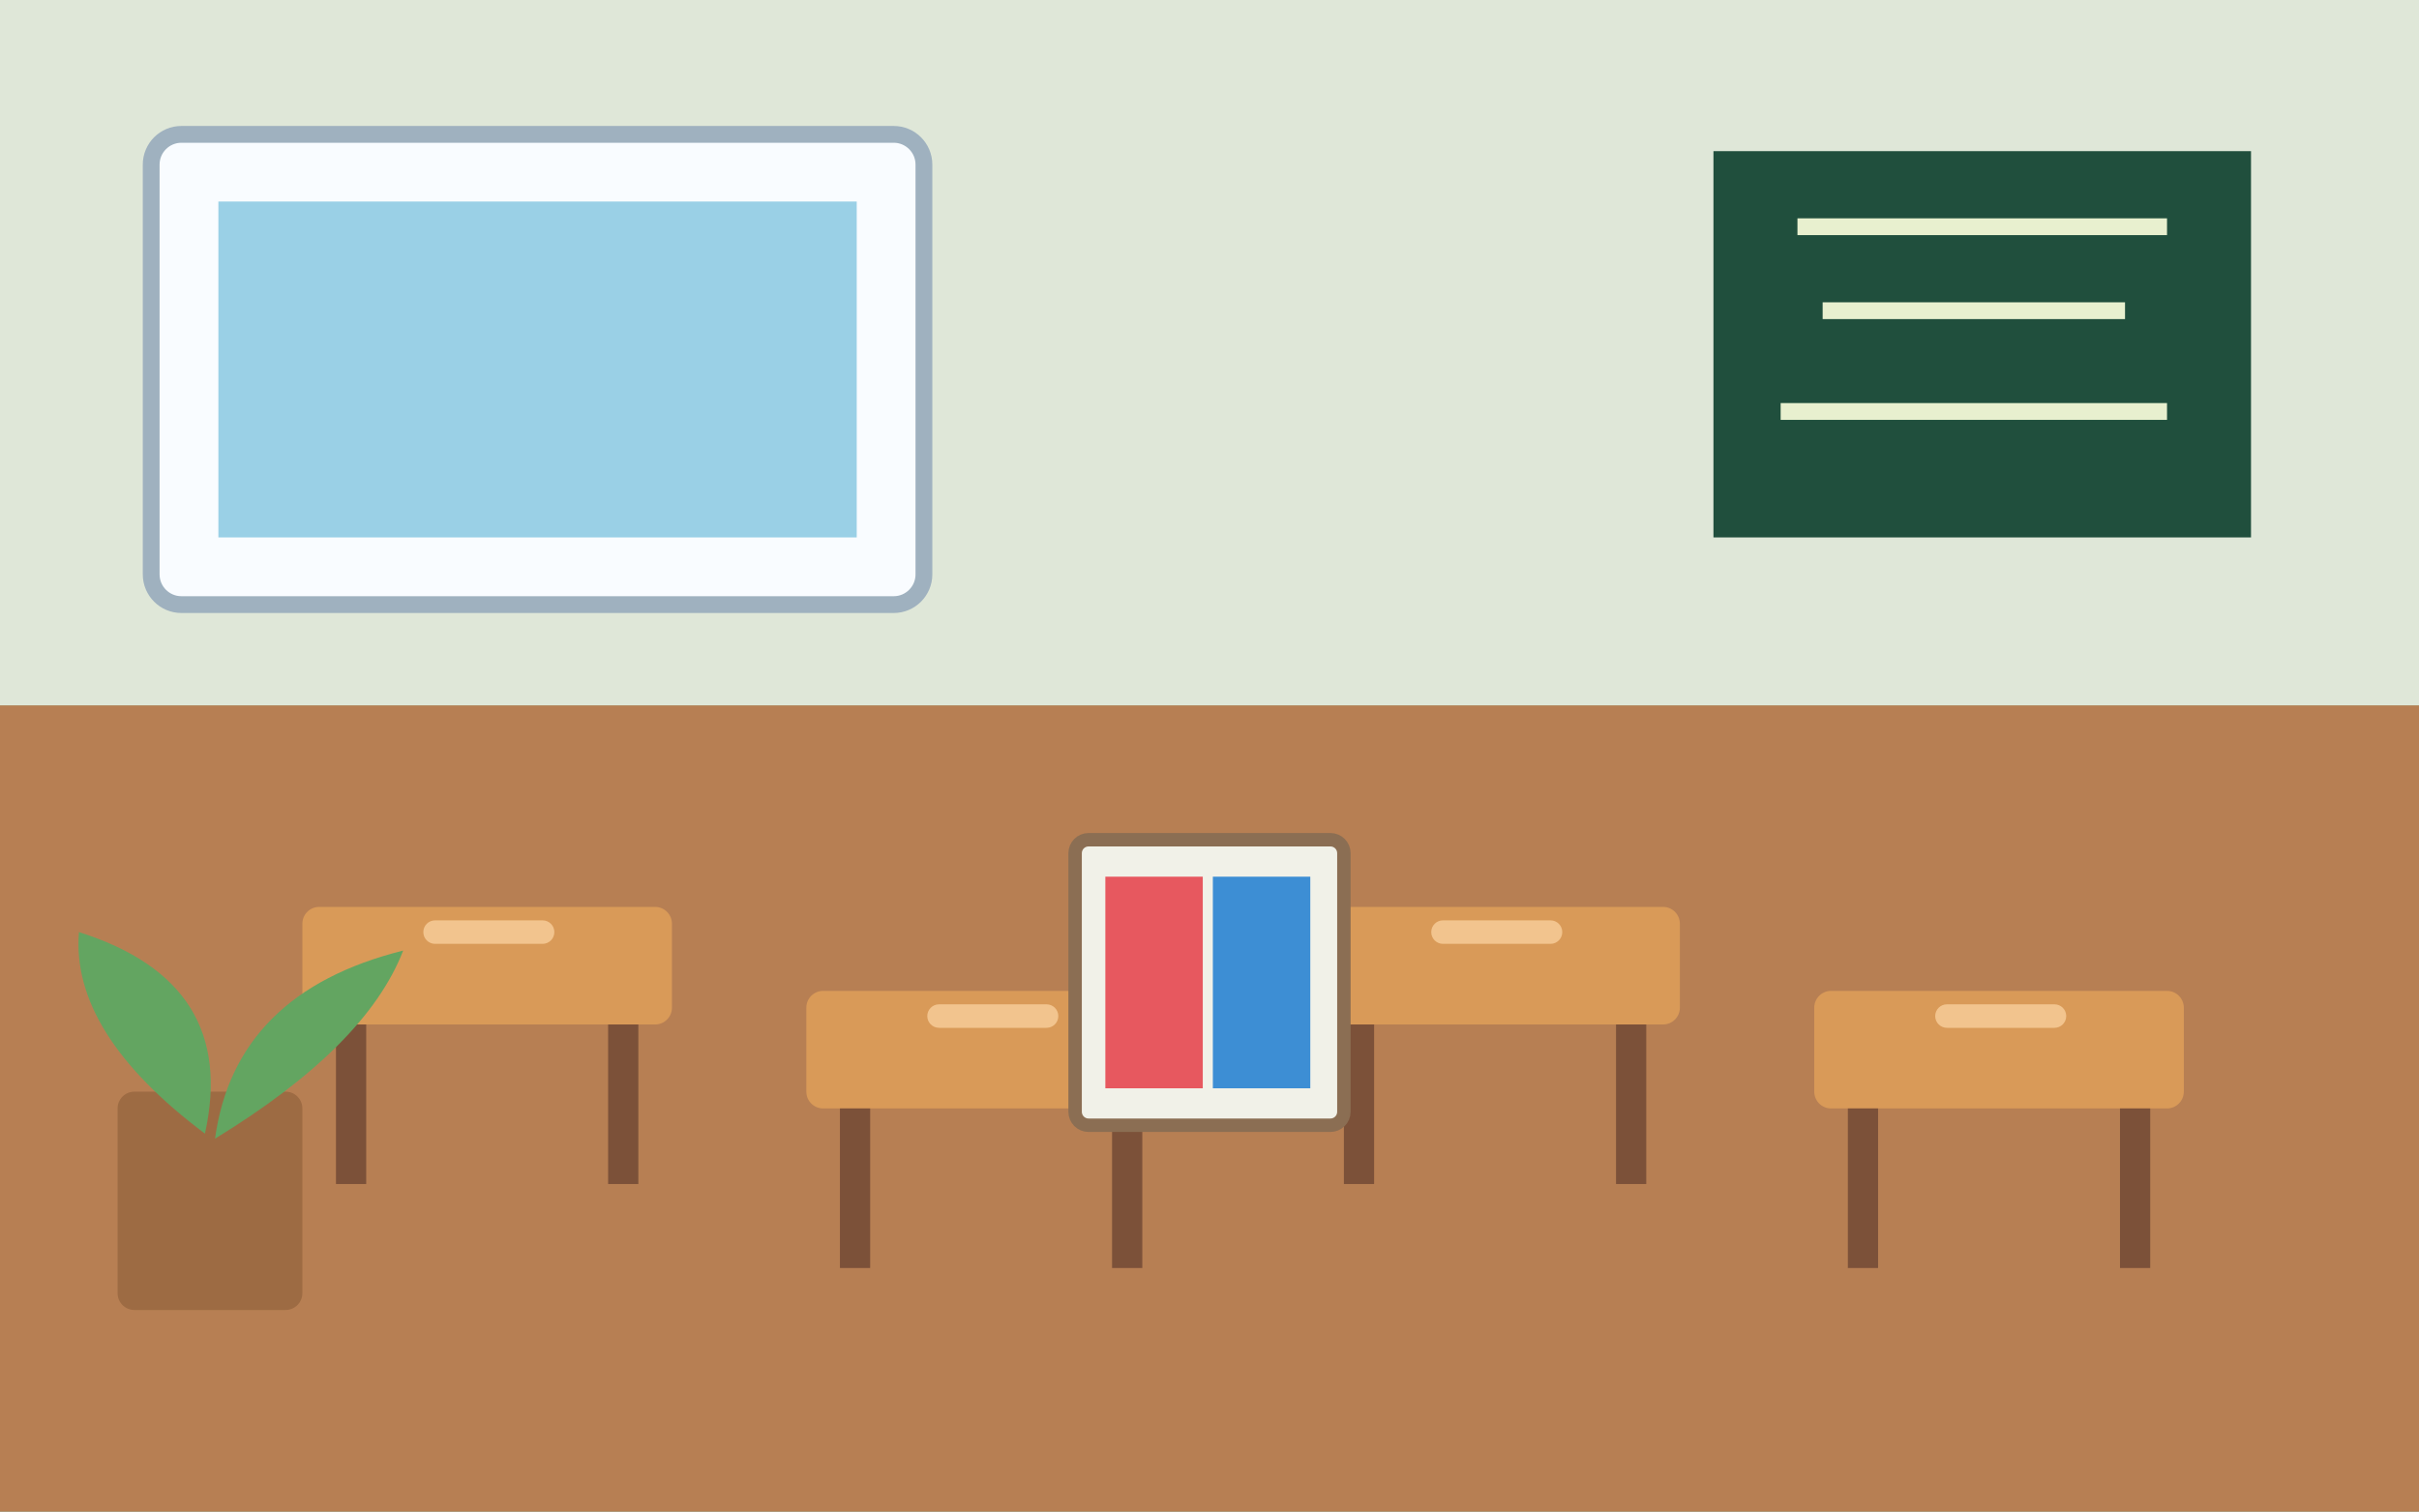
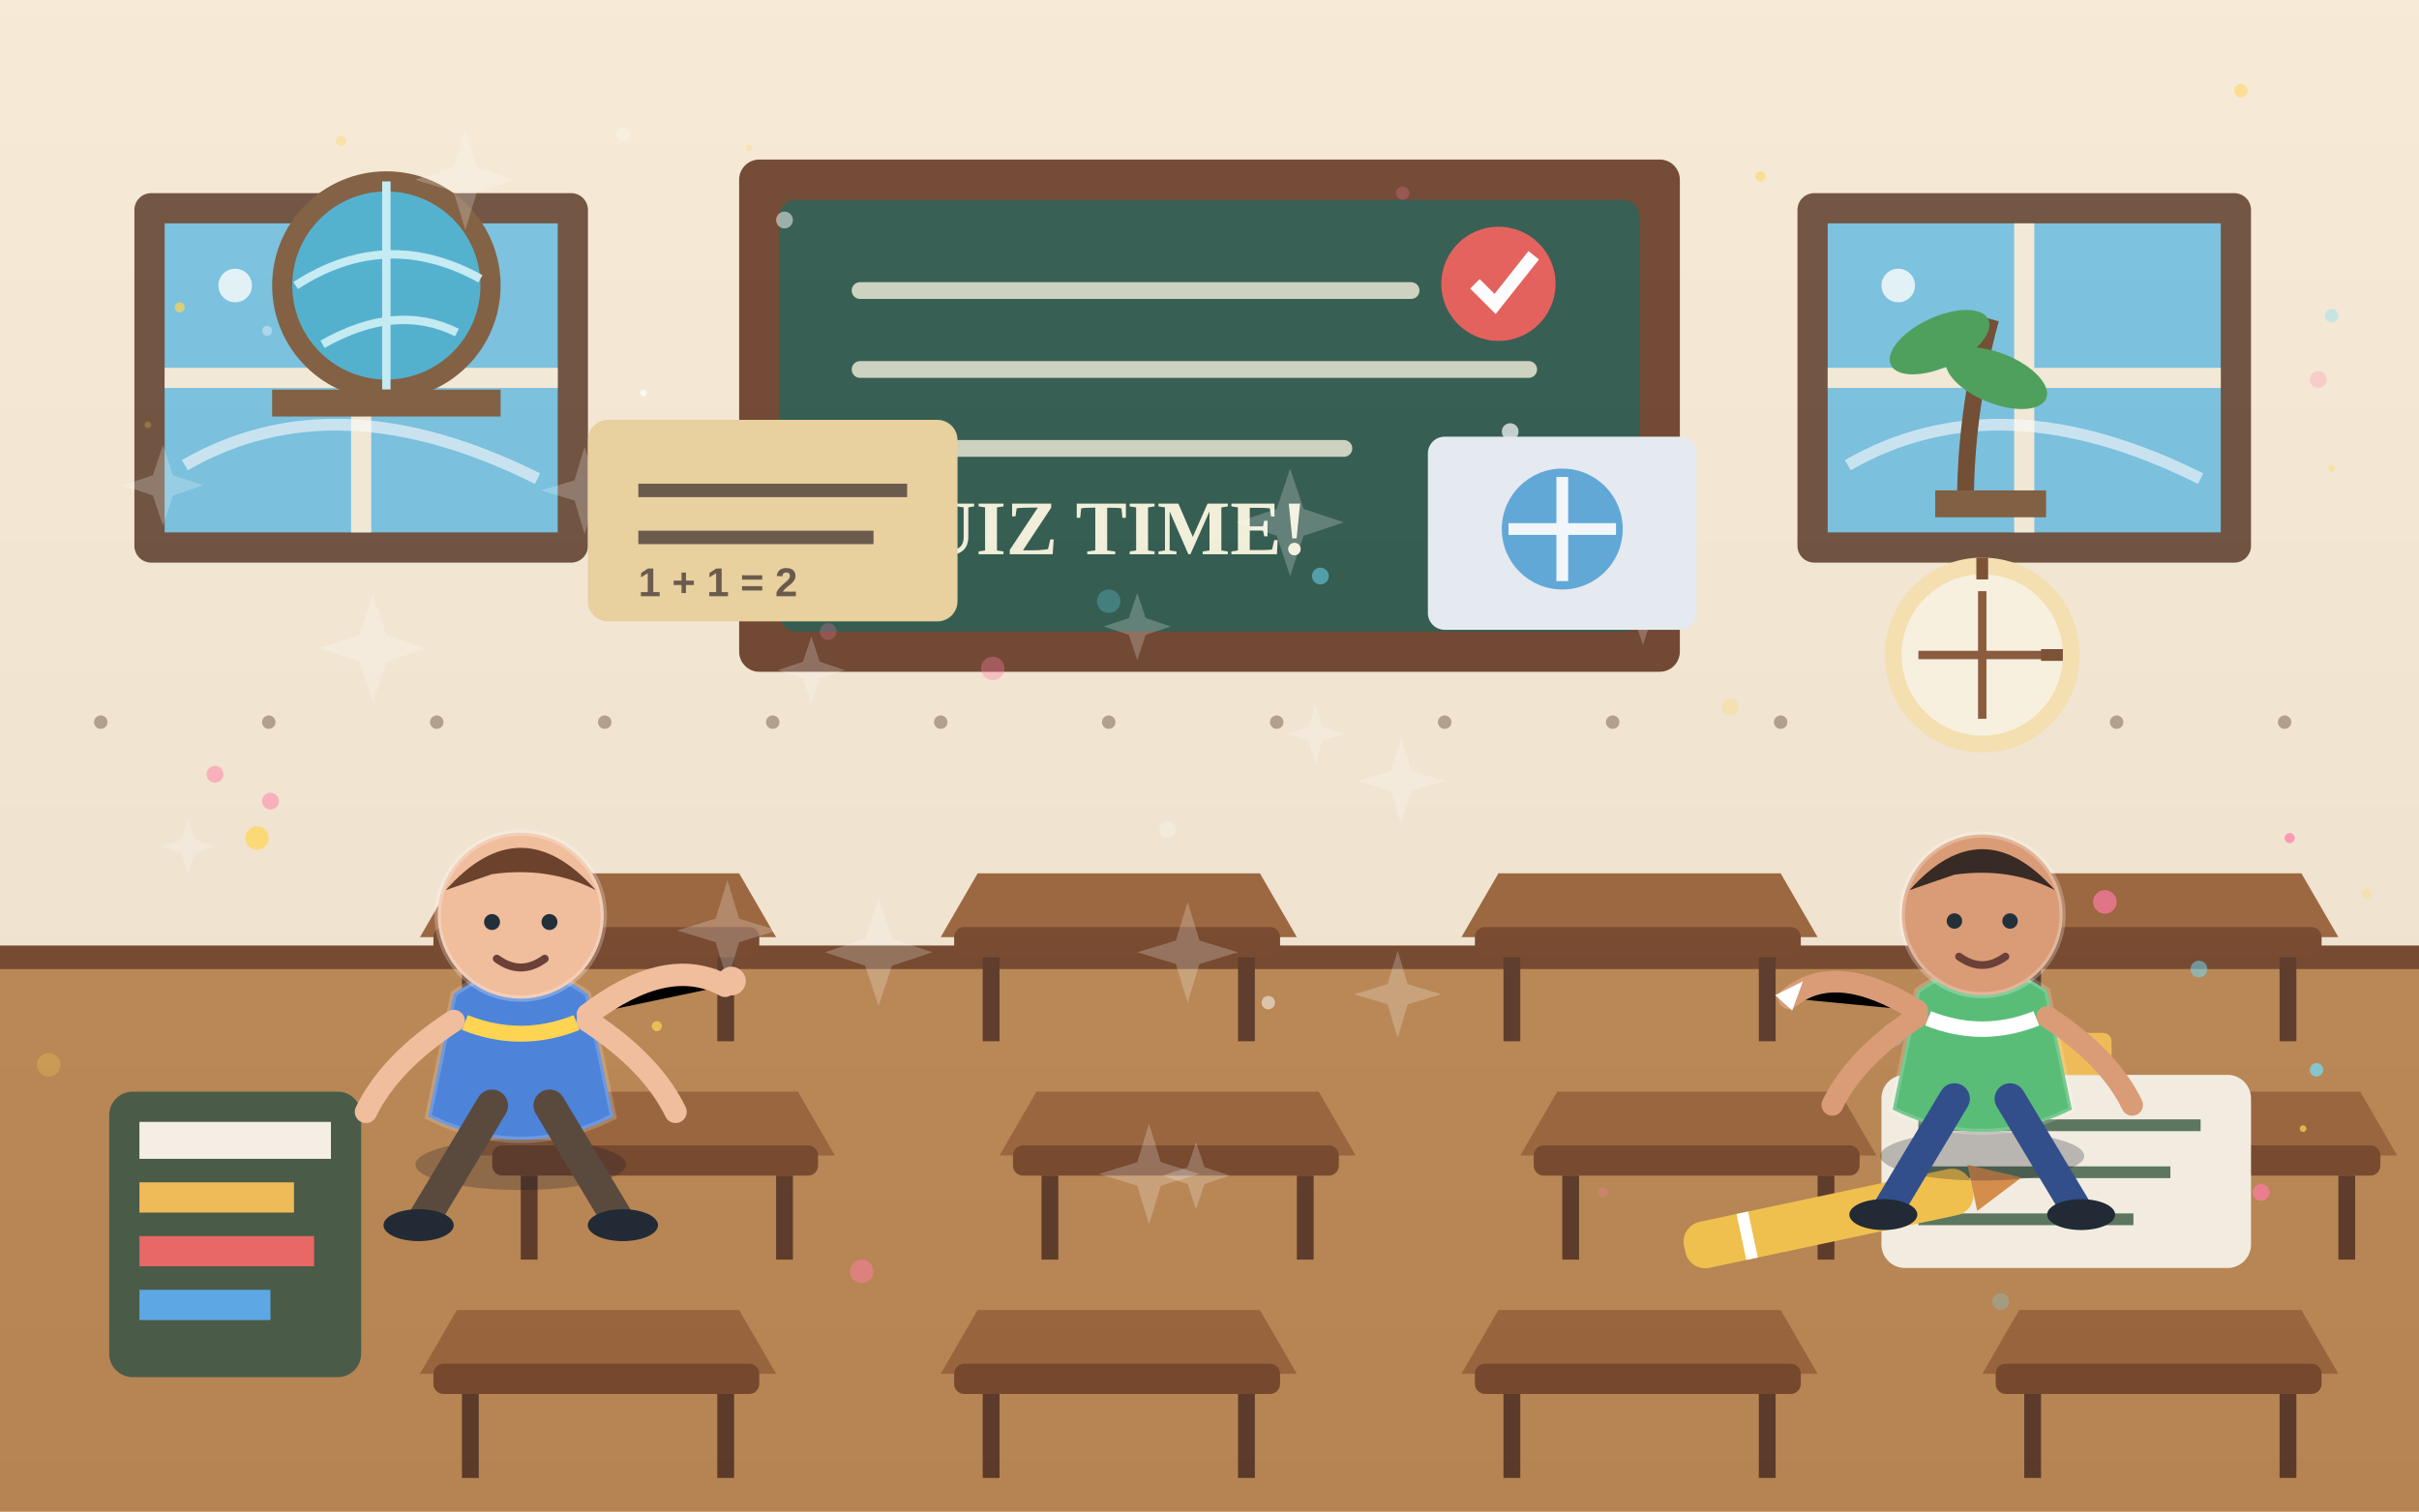
<svg xmlns="http://www.w3.org/2000/svg" viewBox="0 0 1440 900" preserveAspectRatio="xMidYMid slice">
  <defs>
-     <linearGradient id="classroom-bg" x1="0" y1="0" x2="0" y2="1">
-       <stop stop-color="#cbe7ff" />
-       <stop offset=".56" stop-color="#a4c4a0" />
-       <stop offset="1" stop-color="#6a7e60" />
+     <linearGradient id="bg-classroom" x1="0" y1="0" x2="0" y2="1">
+       <stop offset="0" stop-color="#9cc5d9" />
+       <stop offset="1" stop-color="#d4a46d" />
    </linearGradient>
-     <linearGradient id="classroom-hill" x1="0" y1="0" x2="1" y2="1">
-       <stop stop-color="#ffffff" stop-opacity=".92" />
-       <stop offset="1" stop-color="#cfd8e6" stop-opacity=".95" />
+     <linearGradient id="ground" x1="0" y1="0" x2="0" y2="1">
+       <stop offset="0" stop-color="#ffffff" stop-opacity=".18" />
+       <stop offset="1" stop-color="#000000" stop-opacity=".18" />
    </linearGradient>
-     <linearGradient id="classroom-shadow" x1="0" y1="0" x2="0" y2="1">
-       <stop stop-color="#000" stop-opacity=".04" />
-       <stop offset="1" stop-color="#000" stop-opacity=".28" />
+     <linearGradient id="glass" x1="0" y1="0" x2="0" y2="1">
+       <stop offset="0" stop-color="#ffffff" stop-opacity=".34" />
+       <stop offset="1" stop-color="#ffffff" stop-opacity=".05" />
    </linearGradient>
-     <filter id="classroom-soft">
+     <filter id="shadow" x="-40%" y="-40%" width="180%" height="180%">
+       <feDropShadow dx="0" dy="10" stdDeviation="8" flood-color="#000" flood-opacity=".25" />
+     </filter>
+     <filter id="soft" x="-40%" y="-40%" width="180%" height="180%">
      <feGaussianBlur stdDeviation="18" />
    </filter>
-     <filter id="classroom-shadow">
-       <feDropShadow dx="0" dy="14" stdDeviation="10" flood-opacity=".18" />
+     <filter id="glow" x="-60%" y="-60%" width="220%" height="220%">
+       <feGaussianBlur stdDeviation="10" result="b" />
+       <feMerge>
+         <feMergeNode in="b" />
+         <feMergeNode in="SourceGraphic" />
+       </feMerge>
    </filter>
  </defs>
-   <rect width="1440" height="900" fill="url(#classroom-bg)" />
-   <rect width="1440" height="420" fill="#dfe7d8" />
-   <rect y="420" width="1440" height="480" fill="#b77f53" />
-   <rect x="90" y="80" width="460" height="280" rx="18" fill="#f9fcff" stroke="#9fb1bf" stroke-width="10" />
-   <path d="M130 120 h380 v200 h-380z" fill="#9ad0e6" />
-   <path d="M1020 90 h320 v230 h-320z" fill="#204f3d" />
-   <path d="M1070 135 h220" stroke="#e8f0cf" stroke-width="10" />
-   <path d="M1085 185 h180" stroke="#e8f0cf" stroke-width="10" />
-   <path d="M1060 245 h230" stroke="#e8f0cf" stroke-width="10" />
-   <g filter="url(#classroom-shadow)">
-     <rect x="180" y="540" width="220" height="70" rx="10" fill="#d99a58" />
-     <rect x="200" y="610" width="18" height="95" fill="#7c5139" />
-     <rect x="362" y="610" width="18" height="95" fill="#7c5139" />
-     <rect x="252" y="548" width="78" height="14" rx="7" fill="#f2c48e" />
-   </g>
-   <g filter="url(#classroom-shadow)">
-     <rect x="480" y="590" width="220" height="70" rx="10" fill="#d99a58" />
-     <rect x="500" y="660" width="18" height="95" fill="#7c5139" />
-     <rect x="662" y="660" width="18" height="95" fill="#7c5139" />
-     <rect x="552" y="598" width="78" height="14" rx="7" fill="#f2c48e" />
-   </g>
-   <g filter="url(#classroom-shadow)">
-     <rect x="780" y="540" width="220" height="70" rx="10" fill="#d99a58" />
-     <rect x="800" y="610" width="18" height="95" fill="#7c5139" />
-     <rect x="962" y="610" width="18" height="95" fill="#7c5139" />
-     <rect x="852" y="548" width="78" height="14" rx="7" fill="#f2c48e" />
-   </g>
-   <g filter="url(#classroom-shadow)">
-     <rect x="1080" y="590" width="220" height="70" rx="10" fill="#d99a58" />
-     <rect x="1100" y="660" width="18" height="95" fill="#7c5139" />
-     <rect x="1262" y="660" width="18" height="95" fill="#7c5139" />
-     <rect x="1152" y="598" width="78" height="14" rx="7" fill="#f2c48e" />
-   </g>
-   <g transform="translate(640 500)">
-     <rect x="0" y="0" width="160" height="170" rx="8" fill="#f1f1e8" stroke="#8b6e53" stroke-width="8" />
-     <rect x="18" y="22" width="58" height="126" fill="#e7585f" />
-     <rect x="82" y="22" width="58" height="126" fill="#3d8ed4" />
-   </g>
-   <g transform="translate(70 650)">
-     <rect x="0" y="0" width="110" height="130" rx="10" fill="#9d6b43" />
-     <path d="M52 25 q-80 -60 -75 -120 q95 30 75 120 M58 28 q90 -55 112 -112 q-100 25 -112 112" fill="#63a561" />
+   <rect width="1440" height="900" fill="url(#bg-classroom)" />
+   <rect x="0" y="0" width="1440" height="570" fill="#f7e9d5" />
+   <rect x="0" y="570" width="1440" height="330" fill="#be8a56" />
+   <path d="M0 570 L1440 570" stroke="#784a2f" stroke-width="14" />
+   <g transform="translate(80 115)">
+     <rect x="0" y="0" width="270" height="220" rx="10" fill="#6e503d" />
+     <rect x="18" y="18" width="234" height="184" fill="#79c1df" />
+     <path d="M135 18 V202 M18 110 H252" stroke="#f3ead7" stroke-width="12" />
+     <circle cx="60" cy="55" r="10" fill="#fff" opacity=".8" />
+     <path d="M30 162 Q120 110 240 170" stroke="#fff" stroke-width="7" fill="none" opacity=".6" />
+   </g>
+   <g transform="translate(1070 115)">
+     <rect x="0" y="0" width="270" height="220" rx="10" fill="#6e503d" />
+     <rect x="18" y="18" width="234" height="184" fill="#79c1df" />
+     <path d="M135 18 V202 M18 110 H252" stroke="#f3ead7" stroke-width="12" />
+     <circle cx="60" cy="55" r="10" fill="#fff" opacity=".8" />
+     <path d="M30 162 Q120 110 240 170" stroke="#fff" stroke-width="7" fill="none" opacity=".6" />
+   </g>
+   <g transform="translate(440 95)">
+     <rect x="0" y="0" width="560" height="305" rx="12" fill="#6f452f" />
+     <rect x="24" y="24" width="512" height="257" rx="10" fill="#315a4f" />
+     <path d="M72 78 H400 M72 125 H470 M72 172 H360" stroke="#f5f2dc" stroke-width="10" stroke-linecap="round" opacity=".8" />
+     <text x="72" y="235" font-size="46" font-weight="800" fill="#f5f2dc">QUIZ TIME!</text>
+     <circle cx="452" cy="74" r="34" fill="#e65d58" />
+     <path d="M438 74 l12 12 23-29" stroke="#fff" stroke-width="8" fill="none" />
+   </g>
+   <g transform="translate(250 520)">
+     <path d="M0 38 L22 0 H190 L212 38 Z" fill="#9e683f" />
+     <rect x="8" y="32" width="194" height="18" rx="6" fill="#7b4a2f" />
+     <path d="M30 50 V100 M182 50 V100" stroke="#5f3d2b" stroke-width="10" />
+   </g>
+   <g transform="translate(560 520)">
+     <path d="M0 38 L22 0 H190 L212 38 Z" fill="#9e683f" />
+     <rect x="8" y="32" width="194" height="18" rx="6" fill="#7b4a2f" />
+     <path d="M30 50 V100 M182 50 V100" stroke="#5f3d2b" stroke-width="10" />
+   </g>
+   <g transform="translate(870 520)">
+     <path d="M0 38 L22 0 H190 L212 38 Z" fill="#9e683f" />
+     <rect x="8" y="32" width="194" height="18" rx="6" fill="#7b4a2f" />
+     <path d="M30 50 V100 M182 50 V100" stroke="#5f3d2b" stroke-width="10" />
+   </g>
+   <g transform="translate(1180 520)">
+     <path d="M0 38 L22 0 H190 L212 38 Z" fill="#9e683f" />
+     <rect x="8" y="32" width="194" height="18" rx="6" fill="#7b4a2f" />
+     <path d="M30 50 V100 M182 50 V100" stroke="#5f3d2b" stroke-width="10" />
+   </g>
+   <g transform="translate(285 650)">
+     <path d="M0 38 L22 0 H190 L212 38 Z" fill="#9e683f" />
+     <rect x="8" y="32" width="194" height="18" rx="6" fill="#7b4a2f" />
+     <path d="M30 50 V100 M182 50 V100" stroke="#5f3d2b" stroke-width="10" />
+   </g>
+   <g transform="translate(595 650)">
+     <path d="M0 38 L22 0 H190 L212 38 Z" fill="#9e683f" />
+     <rect x="8" y="32" width="194" height="18" rx="6" fill="#7b4a2f" />
+     <path d="M30 50 V100 M182 50 V100" stroke="#5f3d2b" stroke-width="10" />
+   </g>
+   <g transform="translate(905 650)">
+     <path d="M0 38 L22 0 H190 L212 38 Z" fill="#9e683f" />
+     <rect x="8" y="32" width="194" height="18" rx="6" fill="#7b4a2f" />
+     <path d="M30 50 V100 M182 50 V100" stroke="#5f3d2b" stroke-width="10" />
+   </g>
+   <g transform="translate(1215 650)">
+     <path d="M0 38 L22 0 H190 L212 38 Z" fill="#9e683f" />
+     <rect x="8" y="32" width="194" height="18" rx="6" fill="#7b4a2f" />
+     <path d="M30 50 V100 M182 50 V100" stroke="#5f3d2b" stroke-width="10" />
+   </g>
+   <g transform="translate(250 780)">
+     <path d="M0 38 L22 0 H190 L212 38 Z" fill="#9e683f" />
+     <rect x="8" y="32" width="194" height="18" rx="6" fill="#7b4a2f" />
+     <path d="M30 50 V100 M182 50 V100" stroke="#5f3d2b" stroke-width="10" />
+   </g>
+   <g transform="translate(560 780)">
+     <path d="M0 38 L22 0 H190 L212 38 Z" fill="#9e683f" />
+     <rect x="8" y="32" width="194" height="18" rx="6" fill="#7b4a2f" />
+     <path d="M30 50 V100 M182 50 V100" stroke="#5f3d2b" stroke-width="10" />
+   </g>
+   <g transform="translate(870 780)">
+     <path d="M0 38 L22 0 H190 L212 38 Z" fill="#9e683f" />
+     <rect x="8" y="32" width="194" height="18" rx="6" fill="#7b4a2f" />
+     <path d="M30 50 V100 M182 50 V100" stroke="#5f3d2b" stroke-width="10" />
+   </g>
+   <g transform="translate(1180 780)">
+     <path d="M0 38 L22 0 H190 L212 38 Z" fill="#9e683f" />
+     <rect x="8" y="32" width="194" height="18" rx="6" fill="#7b4a2f" />
+     <path d="M30 50 V100 M182 50 V100" stroke="#5f3d2b" stroke-width="10" />
+   </g>
+   <g transform="translate(230 170)">
+     <circle r="62" fill="#4fb0cf" stroke="#805c3e" stroke-width="12" />
+     <path d="M-54 0 Q0 -35 56 -4 M-38 35 Q6 10 42 28 M0 -62 V62" stroke="#c4ecf5" stroke-width="5" fill="none" />
+     <path d="M-68 70 H68" stroke="#805c3e" stroke-width="16" />
+   </g>
+   <g transform="translate(1170 180)">
+     <path d="M0 120 Q0 65 15 10" stroke="#6f4a2f" stroke-width="10" fill="none" />
+     <ellipse cx="-24" cy="15" rx="32" ry="15" fill="#4b9e58" transform="rotate(-25)" />
+     <ellipse cx="34" cy="35" rx="32" ry="15" fill="#4b9e58" transform="rotate(22)" />
+     <path d="M-18 120 H48" stroke="#805c3e" stroke-width="16" />
+   </g>
+   <circle cx="60" cy="430" r="4" fill="#7d6656" opacity=".55" />
+   <circle cx="160" cy="430" r="4" fill="#7d6656" opacity=".55" />
+   <circle cx="260" cy="430" r="4" fill="#7d6656" opacity=".55" />
+   <circle cx="360" cy="430" r="4" fill="#7d6656" opacity=".55" />
+   <circle cx="460" cy="430" r="4" fill="#7d6656" opacity=".55" />
+   <circle cx="560" cy="430" r="4" fill="#7d6656" opacity=".55" />
+   <circle cx="660" cy="430" r="4" fill="#7d6656" opacity=".55" />
+   <circle cx="760" cy="430" r="4" fill="#7d6656" opacity=".55" />
+   <circle cx="860" cy="430" r="4" fill="#7d6656" opacity=".55" />
+   <circle cx="960" cy="430" r="4" fill="#7d6656" opacity=".55" />
+   <circle cx="1060" cy="430" r="4" fill="#7d6656" opacity=".55" />
+   <circle cx="1160" cy="430" r="4" fill="#7d6656" opacity=".55" />
+   <circle cx="1260" cy="430" r="4" fill="#7d6656" opacity=".55" />
+   <circle cx="1360" cy="430" r="4" fill="#7d6656" opacity=".55" />
+   <rect width="1440" height="900" fill="url(#ground)" opacity=".25" />
+   <circle cx="660" cy="358" r="7" fill="#6fe0ff" opacity="0.25" />
+   <circle cx="1388" cy="188" r="4" fill="#6fe0ff" opacity="0.35" />
+   <circle cx="899" cy="257" r="5" fill="#ffffff" opacity="0.7" />
+   <circle cx="159" cy="197" r="3" fill="#ffffff" opacity="0.35" />
+   <circle cx="153" cy="499" r="7" fill="#ffd452" opacity="0.7" />
+   <circle cx="1191" cy="775" r="5" fill="#6fe0ff" opacity="0.25" />
+   <circle cx="467" cy="131" r="5" fill="#ffffff" opacity="0.5" />
+   <circle cx="88" cy="253" r="2" fill="#ffd452" opacity="0.25" />
+   <circle cx="128" cy="461" r="5" fill="#ff7ba7" opacity="0.5" />
+   <circle cx="1380" cy="226" r="5" fill="#ff7ba7" opacity="0.25" />
+   <circle cx="203" cy="84" r="3" fill="#ffd452" opacity="0.35" />
+   <circle cx="1379" cy="637" r="4" fill="#6fe0ff" opacity="0.7" />
+   <circle cx="564" cy="330" r="5" fill="#ffd452" opacity="0.25" />
+   <circle cx="29" cy="634" r="7" fill="#ffd452" opacity="0.25" />
+   <circle cx="954" cy="710" r="3" fill="#ff7ba7" opacity="0.25" />
+   <circle cx="786" cy="343" r="5" fill="#6fe0ff" opacity="0.5" />
+   <circle cx="1127" cy="616" r="7" fill="#6fe0ff" opacity="0.35" />
+   <circle cx="371" cy="80" r="4" fill="#ffffff" opacity="0.25" />
+   <circle cx="1030" cy="421" r="5" fill="#ffd452" opacity="0.25" />
+   <circle cx="1371" cy="672" r="2" fill="#ffd452" opacity="0.7" />
+   <circle cx="303" cy="558" r="2" fill="#ff7ba7" opacity="0.35" />
+   <circle cx="1309" cy="577" r="5" fill="#6fe0ff" opacity="0.5" />
+   <circle cx="1263" cy="686" r="5" fill="#6fe0ff" opacity="0.5" />
+   <circle cx="1409" cy="532" r="3" fill="#ffd452" opacity="0.25" />
+   <circle cx="133" cy="747" r="7" fill="#ffd452" opacity="0.5" />
+   <circle cx="107" cy="183" r="3" fill="#ffd452" opacity="0.7" />
+   <circle cx="391" cy="611" r="3" fill="#ffd452" opacity="0.7" />
+   <circle cx="1049" cy="724" r="2" fill="#ff7ba7" opacity="0.35" />
+   <circle cx="591" cy="398" r="7" fill="#ff7ba7" opacity="0.35" />
+   <circle cx="161" cy="477" r="5" fill="#ff7ba7" opacity="0.5" />
+   <circle cx="121" cy="693" r="5" fill="#ff7ba7" opacity="0.25" />
+   <circle cx="695" cy="494" r="5" fill="#ffffff" opacity="0.25" />
+   <circle cx="102" cy="770" r="4" fill="#6fe0ff" opacity="0.5" />
+   <circle cx="513" cy="757" r="7" fill="#ff7ba7" opacity="0.5" />
+   <circle cx="1388" cy="279" r="2" fill="#ffd452" opacity="0.35" />
+   <circle cx="1363" cy="499" r="3" fill="#ff7ba7" opacity="0.7" />
+   <circle cx="1334" cy="54" r="4" fill="#ffd452" opacity="0.5" />
+   <circle cx="755" cy="597" r="4" fill="#ffffff" opacity="0.5" />
+   <circle cx="446" cy="88" r="2" fill="#ffd452" opacity="0.25" />
+   <circle cx="1253" cy="537" r="7" fill="#ff7ba7" opacity="0.7" />
+   <circle cx="1048" cy="105" r="3" fill="#ffd452" opacity="0.5" />
+   <circle cx="493" cy="376" r="5" fill="#ff7ba7" opacity="0.25" />
+   <circle cx="835" cy="115" r="4" fill="#ff7ba7" opacity="0.25" />
+   <circle cx="426" cy="303" r="2" fill="#ffffff" opacity="0.5" />
+   <circle cx="383" cy="234" r="2" fill="#ffffff" opacity="0.7" />
+   <circle cx="1346" cy="710" r="5" fill="#ff7ba7" opacity="0.7" />
+   <path d="M112 488 L116 500 L128 504 L116 508 L112 520 L108 508 L96 504 L108 500Z" fill="#fff" opacity=".22" />
+   <path d="M222 354 L230 378 L254 386 L230 394 L222 418 L214 394 L190 386 L214 378Z" fill="#fff" opacity=".22" />
+   <path d="M834 439 L840 459 L860 465 L840 471 L834 491 L828 471 L808 465 L828 459Z" fill="#fff" opacity=".22" />
+   <path d="M783 419 L787 433 L801 437 L787 441 L783 455 L779 441 L765 437 L779 433Z" fill="#fff" opacity=".22" />
+   <path d="M712 680 L717 695 L732 700 L717 705 L712 720 L707 705 L692 700 L707 695Z" fill="#fff" opacity=".22" />
+   <path d="M277 77 L284 100 L307 107 L284 114 L277 137 L270 114 L247 107 L270 100Z" fill="#fff" opacity=".22" />
+   <path d="M832 566 L838 586 L858 592 L838 598 L832 618 L826 598 L806 592 L826 586Z" fill="#fff" opacity=".22" />
+   <path d="M97 265 L103 283 L121 289 L103 295 L97 313 L91 295 L73 289 L91 283Z" fill="#fff" opacity=".22" />
+   <path d="M677 353 L682 368 L697 373 L682 378 L677 393 L672 378 L657 373 L672 368Z" fill="#fff" opacity=".22" />
+   <path d="M684 669 L691 692 L714 699 L691 706 L684 729 L677 706 L654 699 L677 692Z" fill="#fff" opacity=".22" />
+   <path d="M768 279 L776 303 L800 311 L776 319 L768 343 L760 319 L736 311 L760 303Z" fill="#fff" opacity=".22" />
+   <path d="M100 680 L107 703 L130 710 L107 717 L100 740 L93 717 L70 710 L93 703Z" fill="#fff" opacity=".22" />
+   <path d="M348 266 L354 286 L374 292 L354 298 L348 318 L342 298 L322 292 L342 286Z" fill="#fff" opacity=".22" />
+   <path d="M523 535 L531 559 L555 567 L531 575 L523 599 L515 575 L491 567 L515 559Z" fill="#fff" opacity=".22" />
+   <path d="M483 379 L488 394 L503 399 L488 404 L483 419 L478 404 L463 399 L478 394Z" fill="#fff" opacity=".22" />
+   <path d="M433 524 L440 547 L463 554 L440 561 L433 584 L426 561 L403 554 L426 547Z" fill="#fff" opacity=".22" />
+   <path d="M707 537 L714 560 L737 567 L714 574 L707 597 L700 574 L677 567 L700 560Z" fill="#fff" opacity=".22" />
+   <path d="M978 328 L985 349 L1006 356 L985 363 L978 384 L971 363 L950 356 L971 349Z" fill="#fff" opacity=".22" />
+   <g transform="translate(1180 390)">
+     <circle r="58" fill="#f4dfb1" />
+     <circle cx="0" cy="0" r="48" fill="#f7f0df" />
+     <path d="M0 -38 V38 M-38 0 H38" stroke="#8b5c40" stroke-width="5" />
+     <path d="M0 -58 V-45" stroke="#7d5337" stroke-width="7" />
+     <path d="M48 0 H35" stroke="#7d5337" stroke-width="7" />
+   </g>
+   <g transform="translate(1120 640)">
+     <rect width="220" height="115" rx="14" fill="#f2ece0" />
+     <path d="M22 30 H190 M22 58 H172 M22 86 H150" stroke="#5c765f" stroke-width="7" />
+     <rect x="82" y="-25" width="55" height="25" rx="5" fill="#efbb58" />
+   </g>
+   <g transform="translate(65 650)">
+     <rect width="150" height="170" rx="14" fill="#4a5b48" />
+     <rect x="18" y="18" width="114" height="22" fill="#f4eee4" />
+     <rect x="18" y="54" width="92" height="18" fill="#efbb58" />
+     <rect x="18" y="86" width="104" height="18" fill="#e86866" />
+     <rect x="18" y="118" width="78" height="18" fill="#5da8e4" />
+   </g>
+   <g transform="translate(1000 730) rotate(-12)">
+     <rect width="175" height="28" rx="12" fill="#efc04d" />
+     <path d="M175 0 L205 14 L175 28Z" fill="#d58d4c" />
+     <path d="M38 0 V28" stroke="#fff" stroke-width="7" />
+   </g>
+   <g transform="translate(310 530) scale(0.95 0.95)">
+     <ellipse cx="0" cy="172" rx="66" ry="16" fill="#101522" opacity=".25" />
+     <path d="M-42 65 Q0 35 42 65 L58 142 Q0 171 -58 142Z" fill="#4d83d9" stroke="#fff" stroke-opacity=".18" stroke-width="4" />
+     <path d="M-18 135 L-60 205" stroke="#5a4a3d" stroke-width="20" stroke-linecap="round" />
+     <path d="M18 135 L60 205" stroke="#5a4a3d" stroke-width="20" stroke-linecap="round" />
+     <ellipse cx="-64" cy="210" rx="22" ry="10" fill="#222a35" />
+     <ellipse cx="64" cy="210" rx="22" ry="10" fill="#222a35" />
+     <path d="M-42 82 Q-82 108 -97 139" stroke="#f0bd9d" stroke-width="14" stroke-linecap="round" />
+     <path d="M42 82 Q82 108 97 139" stroke="#f0bd9d" stroke-width="14" stroke-linecap="round" />
+     <circle cx="0" cy="16" r="52" fill="#f0bd9d" stroke="#fff" stroke-opacity=".25" stroke-width="4" />
+     <path d="M-47 0 Q0 -53 47 0 Q18 -15 -18 -10Z" fill="#6b422b" />
+     <circle cx="-18" cy="20" r="5" fill="#23303a" />
+     <circle cx="18" cy="20" r="5" fill="#23303a" />
+     <path d="M-15 43 Q0 54 15 43" stroke="#6b4038" stroke-width="5" fill="none" stroke-linecap="round" />
+     <path d="M-35 83 Q0 97 35 83" stroke="#ffd452" stroke-width="10" fill="none" />
+     <path d="M42 78 Q92 40 128 60" stroke="#f0bd9d" stroke-width="14" stroke-linecap="round" />
+     <circle cx="132" cy="57" r="9" fill="#f0bd9d" />
+   </g>
+   <g transform="translate(1180 530) scale(0.92 0.92)">
+     <ellipse cx="0" cy="172" rx="66" ry="16" fill="#101522" opacity=".25" />
+     <path d="M-42 65 Q0 35 42 65 L58 142 Q0 171 -58 142Z" fill="#59bd78" stroke="#fff" stroke-opacity=".18" stroke-width="4" />
+     <path d="M-18 135 L-60 205" stroke="#324f8c" stroke-width="20" stroke-linecap="round" />
+     <path d="M18 135 L60 205" stroke="#324f8c" stroke-width="20" stroke-linecap="round" />
+     <ellipse cx="-64" cy="210" rx="22" ry="10" fill="#222a35" />
+     <ellipse cx="64" cy="210" rx="22" ry="10" fill="#222a35" />
+     <path d="M-42 82 Q-82 108 -97 139" stroke="#d99c77" stroke-width="14" stroke-linecap="round" />
+     <path d="M42 82 Q82 108 97 139" stroke="#d99c77" stroke-width="14" stroke-linecap="round" />
+     <circle cx="0" cy="16" r="52" fill="#d99c77" stroke="#fff" stroke-opacity=".25" stroke-width="4" />
+     <path d="M-47 0 Q0 -53 47 0 Q18 -15 -18 -10Z" fill="#382a24" />
+     <circle cx="-18" cy="20" r="5" fill="#23303a" />
+     <circle cx="18" cy="20" r="5" fill="#23303a" />
+     <path d="M-15 43 Q0 54 15 43" stroke="#6b4038" stroke-width="5" fill="none" stroke-linecap="round" />
+     <path d="M-35 83 Q0 97 35 83" stroke="#fff" stroke-width="10" fill="none" />
+     <path d="M-42 78 Q-95 45 -125 70" stroke="#d99c77" stroke-width="14" stroke-linecap="round" />
+     <path d="M-134 68 l18 -9 l-7 19" fill="#fff" />
+   </g>
+   <g transform="translate(350 250)">
+     <rect width="220" height="120" rx="12" fill="#e8d09f" />
+     <path d="M30 42 H190 M30 70 H170" stroke="#6b5b4d" stroke-width="8" />
+     <text x="30" y="105" font-size="24" font-family="Arial" font-weight="900" fill="#6b5b4d">1 + 1 = 2</text>
+   </g>
+   <g transform="translate(850 260)">
+     <rect width="160" height="115" rx="10" fill="#e5eaf0" />
+     <circle cx="80" cy="55" r="36" fill="#61a8d7" />
+     <path d="M48 55 H112 M80 24 V86" stroke="#f1f6fa" stroke-width="7" />
  </g>
</svg>
